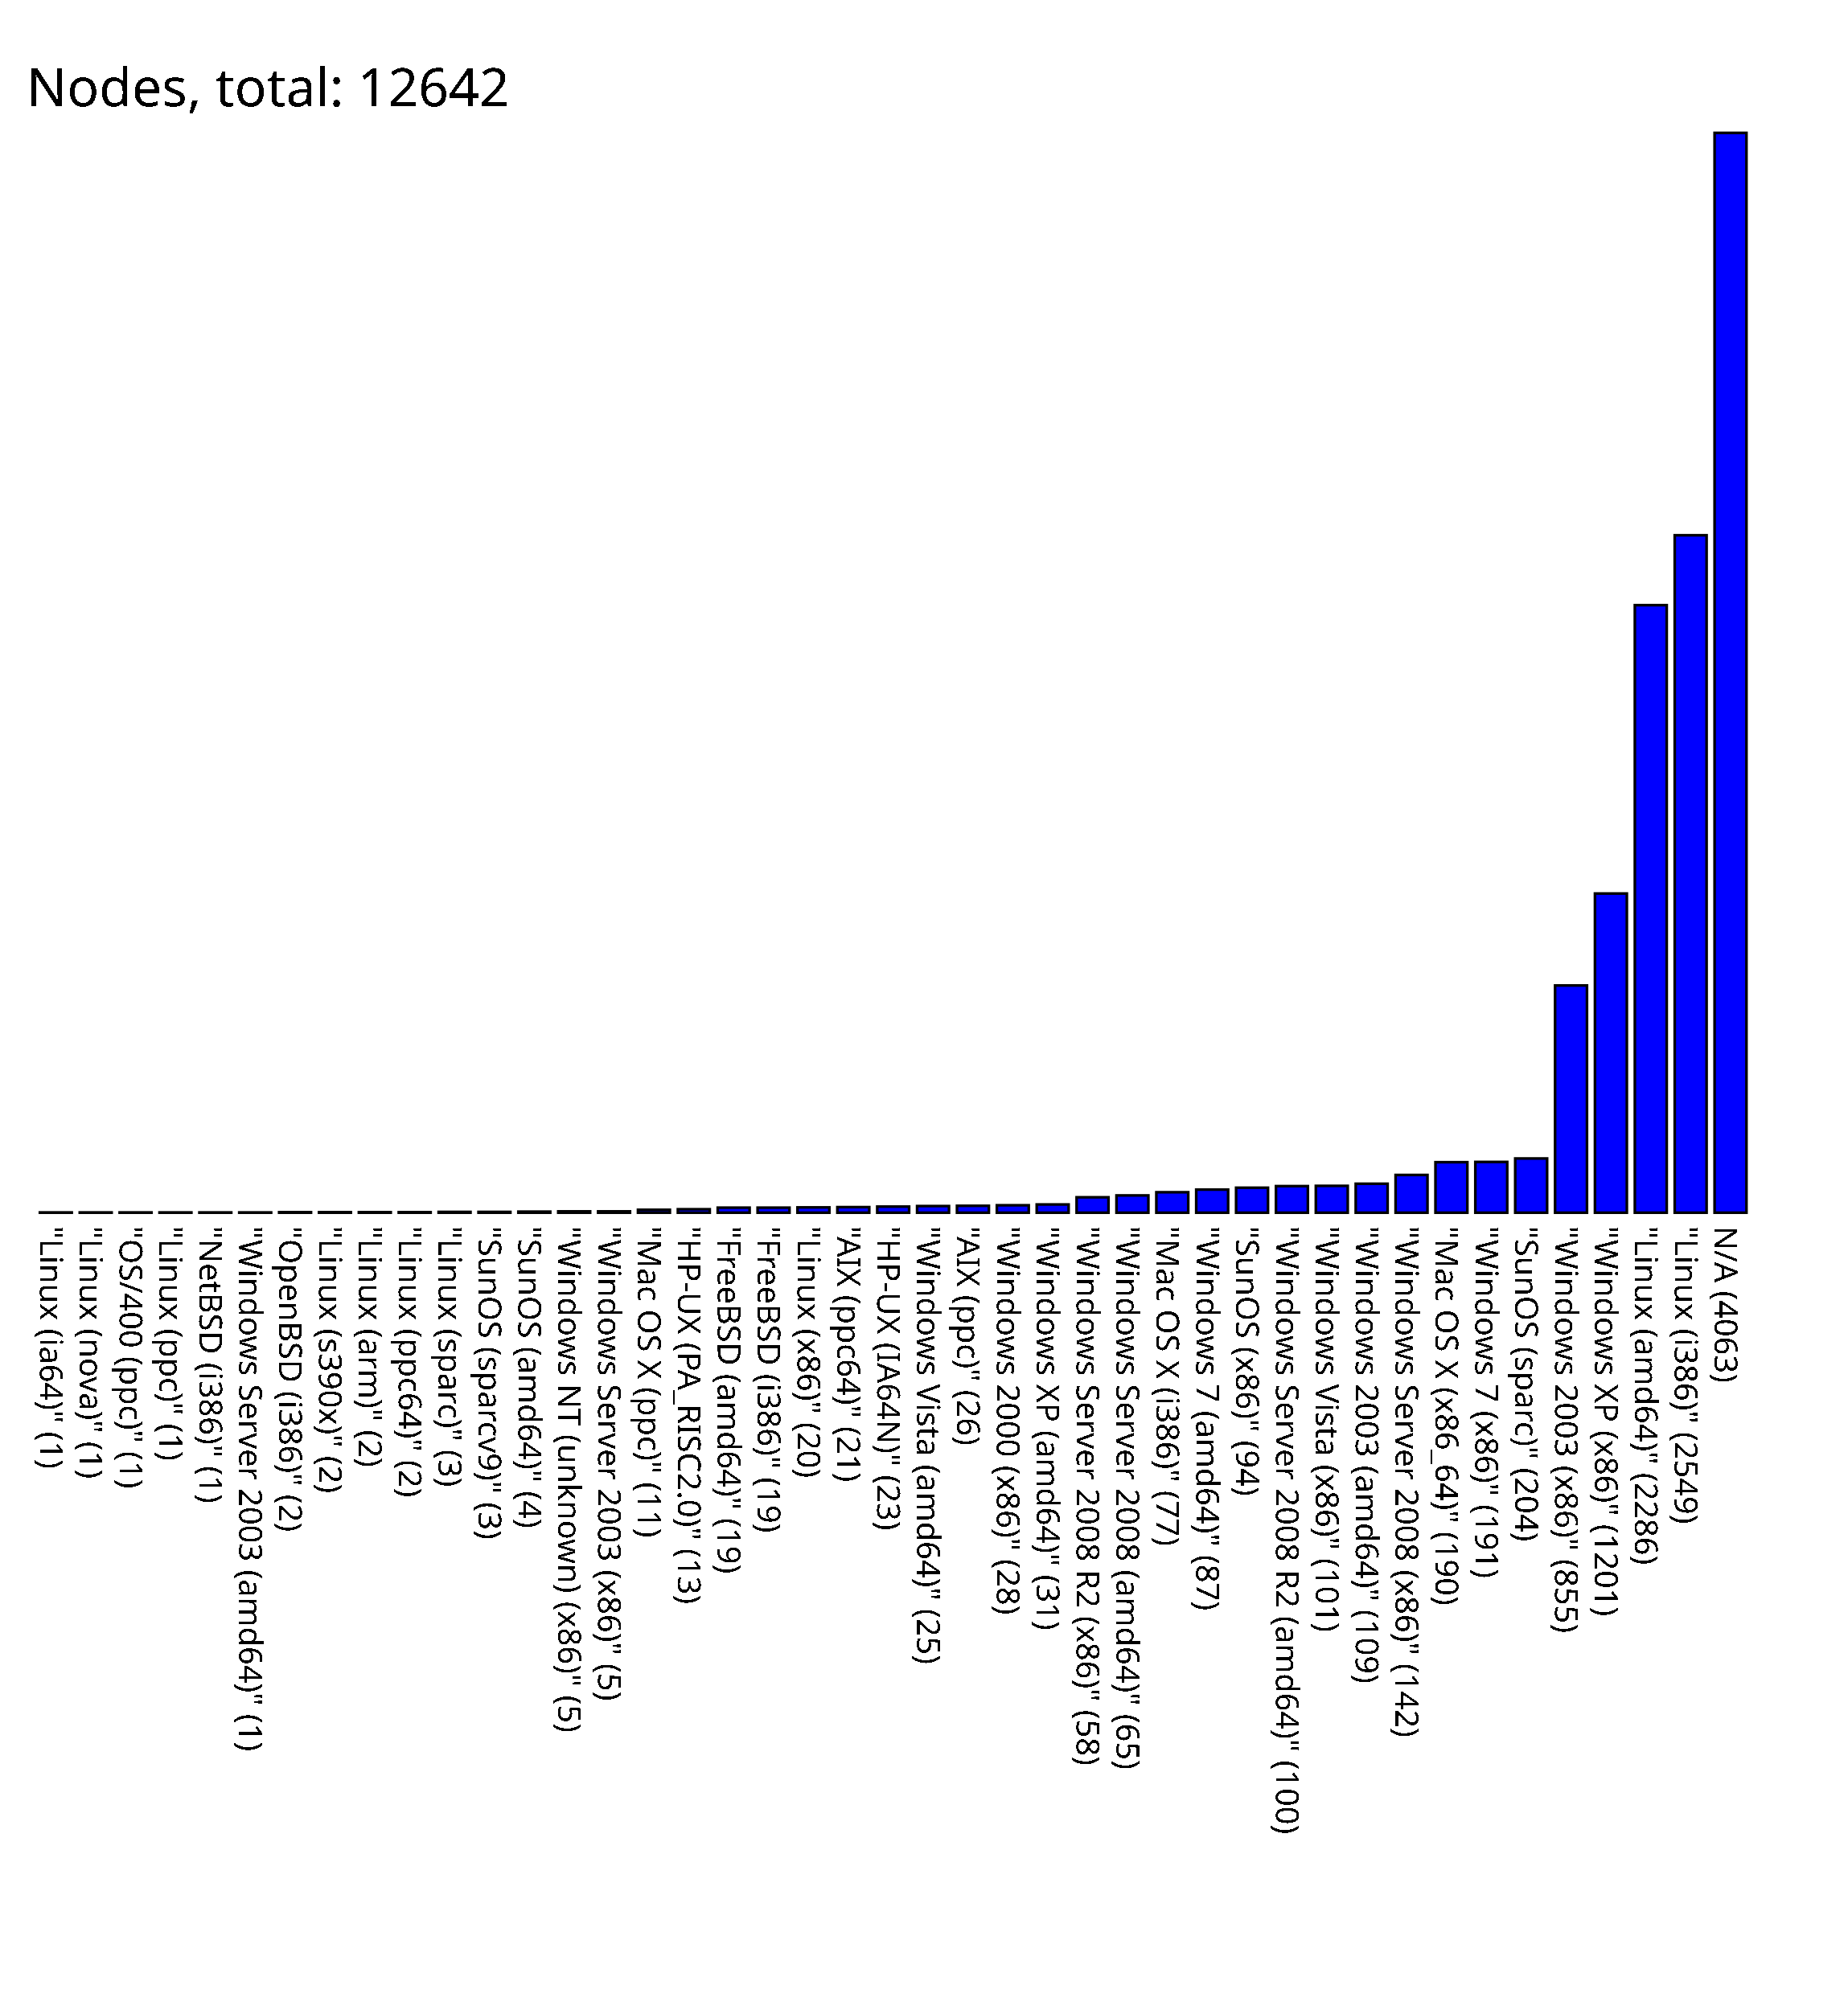
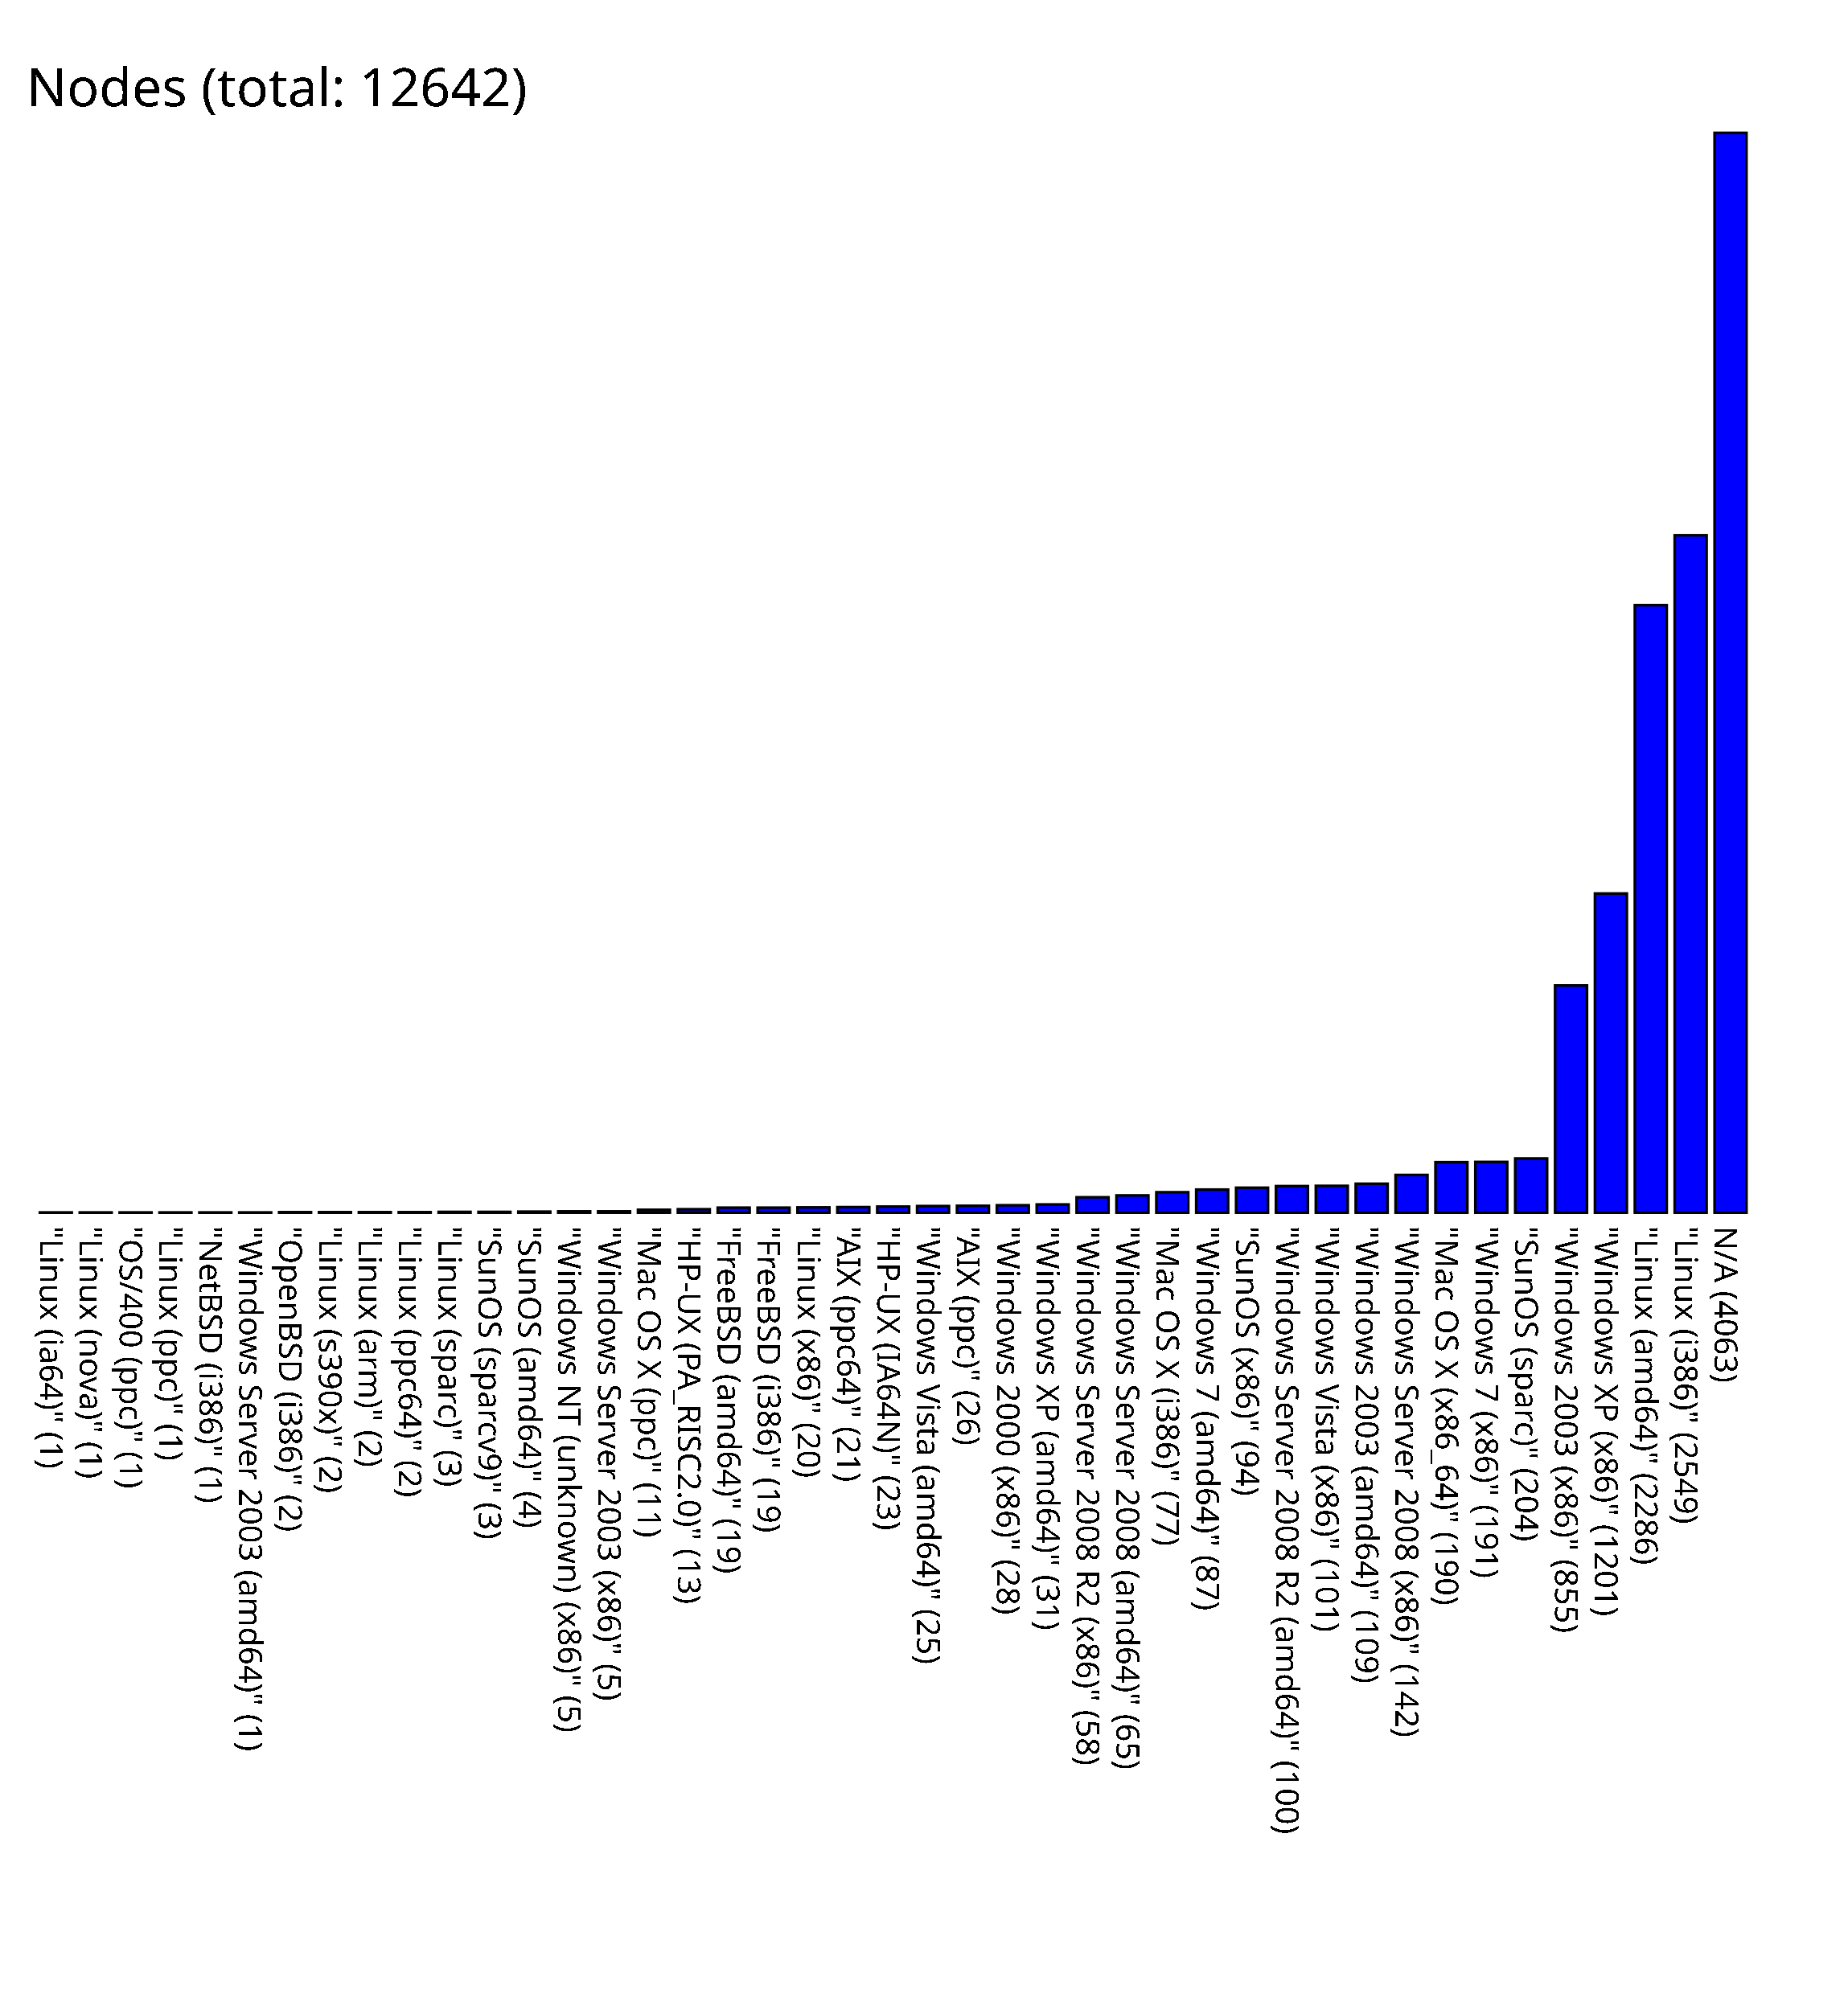
<svg xmlns="http://www.w3.org/2000/svg" version="1.1" preserveAspectRatio="none" viewBox="0 0 695 756.3">
  <rect fill="blue" height="0.1" stroke="black" width="12" x="15" y="456.2" />
  <text x="15" y="461.3" font-family="Tahoma" font-size="12" transform="rotate(90 15,461.3)" text-rendering="optimizeSpeed" fill="#000000;">"Linux (ia64)" (1)</text>
  <rect fill="blue" height="0.1" stroke="black" width="12" x="30" y="456.2" />
  <text x="30" y="461.3" font-family="Tahoma" font-size="12" transform="rotate(90 30,461.3)" text-rendering="optimizeSpeed" fill="#000000;">"Linux (nova)" (1)</text>
  <rect fill="blue" height="0.1" stroke="black" width="12" x="45" y="456.2" />
  <text x="45" y="461.3" font-family="Tahoma" font-size="12" transform="rotate(90 45,461.3)" text-rendering="optimizeSpeed" fill="#000000;">"OS/400 (ppc)" (1)</text>
  <rect fill="blue" height="0.1" stroke="black" width="12" x="60" y="456.2" />
  <text x="60" y="461.3" font-family="Tahoma" font-size="12" transform="rotate(90 60,461.3)" text-rendering="optimizeSpeed" fill="#000000;">"Linux (ppc)" (1)</text>
  <rect fill="blue" height="0.1" stroke="black" width="12" x="75" y="456.2" />
  <text x="75" y="461.3" font-family="Tahoma" font-size="12" transform="rotate(90 75,461.3)" text-rendering="optimizeSpeed" fill="#000000;">"NetBSD (i386)" (1)</text>
  <rect fill="blue" height="0.1" stroke="black" width="12" x="90" y="456.2" />
  <text x="90" y="461.3" font-family="Tahoma" font-size="12" transform="rotate(90 90,461.3)" text-rendering="optimizeSpeed" fill="#000000;">"Windows Server 2003 (amd64)" (1)</text>
  <rect fill="blue" height="0.2" stroke="black" width="12" x="105" y="456.1" />
  <text x="105" y="461.3" font-family="Tahoma" font-size="12" transform="rotate(90 105,461.3)" text-rendering="optimizeSpeed" fill="#000000;">"OpenBSD (i386)" (2)</text>
  <rect fill="blue" height="0.2" stroke="black" width="12" x="120" y="456.1" />
  <text x="120" y="461.3" font-family="Tahoma" font-size="12" transform="rotate(90 120,461.3)" text-rendering="optimizeSpeed" fill="#000000;">"Linux (s390x)" (2)</text>
  <rect fill="blue" height="0.2" stroke="black" width="12" x="135" y="456.1" />
  <text x="135" y="461.3" font-family="Tahoma" font-size="12" transform="rotate(90 135,461.3)" text-rendering="optimizeSpeed" fill="#000000;">"Linux (arm)" (2)</text>
  <rect fill="blue" height="0.2" stroke="black" width="12" x="150" y="456.1" />
  <text x="150" y="461.3" font-family="Tahoma" font-size="12" transform="rotate(90 150,461.3)" text-rendering="optimizeSpeed" fill="#000000;">"Linux (ppc64)" (2)</text>
  <rect fill="blue" height="0.3" stroke="black" width="12" x="165" y="456.0" />
  <text x="165" y="461.3" font-family="Tahoma" font-size="12" transform="rotate(90 165,461.3)" text-rendering="optimizeSpeed" fill="#000000;">"Linux (sparc)" (3)</text>
  <rect fill="blue" height="0.3" stroke="black" width="12" x="180" y="456.0" />
  <text x="180" y="461.3" font-family="Tahoma" font-size="12" transform="rotate(90 180,461.3)" text-rendering="optimizeSpeed" fill="#000000;">"SunOS (sparcv9)" (3)</text>
  <rect fill="blue" height="0.4" stroke="black" width="12" x="195" y="455.9" />
  <text x="195" y="461.3" font-family="Tahoma" font-size="12" transform="rotate(90 195,461.3)" text-rendering="optimizeSpeed" fill="#000000;">"SunOS (amd64)" (4)</text>
  <rect fill="blue" height="0.5" stroke="black" width="12" x="210" y="455.8" />
  <text x="210" y="461.3" font-family="Tahoma" font-size="12" transform="rotate(90 210,461.3)" text-rendering="optimizeSpeed" fill="#000000;">"Windows NT (unknown) (x86)" (5)</text>
  <rect fill="blue" height="0.5" stroke="black" width="12" x="225" y="455.8" />
  <text x="225" y="461.3" font-family="Tahoma" font-size="12" transform="rotate(90 225,461.3)" text-rendering="optimizeSpeed" fill="#000000;">"Windows Server 2003 (x86)" (5)</text>
  <rect fill="blue" height="1.1" stroke="black" width="12" x="240" y="455.2" />
  <text x="240" y="461.3" font-family="Tahoma" font-size="12" transform="rotate(90 240,461.3)" text-rendering="optimizeSpeed" fill="#000000;">"Mac OS X (ppc)" (11)</text>
  <rect fill="blue" height="1.3" stroke="black" width="12" x="255" y="455.0" />
  <text x="255" y="461.3" font-family="Tahoma" font-size="12" transform="rotate(90 255,461.3)" text-rendering="optimizeSpeed" fill="#000000;">"HP-UX (PA_RISC2.0)" (13)</text>
  <rect fill="blue" height="1.9" stroke="black" width="12" x="270" y="454.4" />
  <text x="270" y="461.3" font-family="Tahoma" font-size="12" transform="rotate(90 270,461.3)" text-rendering="optimizeSpeed" fill="#000000;">"FreeBSD (amd64)" (19)</text>
  <rect fill="blue" height="1.9" stroke="black" width="12" x="285" y="454.4" />
  <text x="285" y="461.3" font-family="Tahoma" font-size="12" transform="rotate(90 285,461.3)" text-rendering="optimizeSpeed" fill="#000000;">"FreeBSD (i386)" (19)</text>
  <rect fill="blue" height="2" stroke="black" width="12" x="300" y="454.3" />
  <text x="300" y="461.3" font-family="Tahoma" font-size="12" transform="rotate(90 300,461.3)" text-rendering="optimizeSpeed" fill="#000000;">"Linux (x86)" (20)</text>
  <rect fill="blue" height="2.1" stroke="black" width="12" x="315" y="454.2" />
  <text x="315" y="461.3" font-family="Tahoma" font-size="12" transform="rotate(90 315,461.3)" text-rendering="optimizeSpeed" fill="#000000;">"AIX (ppc64)" (21)</text>
  <rect fill="blue" height="2.3" stroke="black" width="12" x="330" y="454.0" />
  <text x="330" y="461.3" font-family="Tahoma" font-size="12" transform="rotate(90 330,461.3)" text-rendering="optimizeSpeed" fill="#000000;">"HP-UX (IA64N)" (23)</text>
  <rect fill="blue" height="2.5" stroke="black" width="12" x="345" y="453.8" />
  <text x="345" y="461.3" font-family="Tahoma" font-size="12" transform="rotate(90 345,461.3)" text-rendering="optimizeSpeed" fill="#000000;">"Windows Vista (amd64)" (25)</text>
  <rect fill="blue" height="2.6" stroke="black" width="12" x="360" y="453.7" />
  <text x="360" y="461.3" font-family="Tahoma" font-size="12" transform="rotate(90 360,461.3)" text-rendering="optimizeSpeed" fill="#000000;">"AIX (ppc)" (26)</text>
  <rect fill="blue" height="2.8" stroke="black" width="12" x="375" y="453.5" />
  <text x="375" y="461.3" font-family="Tahoma" font-size="12" transform="rotate(90 375,461.3)" text-rendering="optimizeSpeed" fill="#000000;">"Windows 2000 (x86)" (28)</text>
  <rect fill="blue" height="3.1" stroke="black" width="12" x="390" y="453.2" />
  <text x="390" y="461.3" font-family="Tahoma" font-size="12" transform="rotate(90 390,461.3)" text-rendering="optimizeSpeed" fill="#000000;">"Windows XP (amd64)" (31)</text>
  <rect fill="blue" height="5.8" stroke="black" width="12" x="405" y="450.5" />
  <text x="405" y="461.3" font-family="Tahoma" font-size="12" transform="rotate(90 405,461.3)" text-rendering="optimizeSpeed" fill="#000000;">"Windows Server 2008 R2 (x86)" (58)</text>
  <rect fill="blue" height="6.5" stroke="black" width="12" x="420" y="449.8" />
  <text x="420" y="461.3" font-family="Tahoma" font-size="12" transform="rotate(90 420,461.3)" text-rendering="optimizeSpeed" fill="#000000;">"Windows Server 2008 (amd64)" (65)</text>
  <rect fill="blue" height="7.7" stroke="black" width="12" x="435" y="448.6" />
  <text x="435" y="461.3" font-family="Tahoma" font-size="12" transform="rotate(90 435,461.3)" text-rendering="optimizeSpeed" fill="#000000;">"Mac OS X (i386)" (77)</text>
  <rect fill="blue" height="8.7" stroke="black" width="12" x="450" y="447.6" />
  <text x="450" y="461.3" font-family="Tahoma" font-size="12" transform="rotate(90 450,461.3)" text-rendering="optimizeSpeed" fill="#000000;">"Windows 7 (amd64)" (87)</text>
  <rect fill="blue" height="9.4" stroke="black" width="12" x="465" y="446.9" />
  <text x="465" y="461.3" font-family="Tahoma" font-size="12" transform="rotate(90 465,461.3)" text-rendering="optimizeSpeed" fill="#000000;">"SunOS (x86)" (94)</text>
  <rect fill="blue" height="10" stroke="black" width="12" x="480" y="446.3" />
  <text x="480" y="461.3" font-family="Tahoma" font-size="12" transform="rotate(90 480,461.3)" text-rendering="optimizeSpeed" fill="#000000;">"Windows Server 2008 R2 (amd64)" (100)</text>
  <rect fill="blue" height="10.1" stroke="black" width="12" x="495" y="446.2" />
  <text x="495" y="461.3" font-family="Tahoma" font-size="12" transform="rotate(90 495,461.3)" text-rendering="optimizeSpeed" fill="#000000;">"Windows Vista (x86)" (101)</text>
  <rect fill="blue" height="10.9" stroke="black" width="12" x="510" y="445.4" />
  <text x="510" y="461.3" font-family="Tahoma" font-size="12" transform="rotate(90 510,461.3)" text-rendering="optimizeSpeed" fill="#000000;">"Windows 2003 (amd64)" (109)</text>
  <rect fill="blue" height="14.2" stroke="black" width="12" x="525" y="442.1" />
  <text x="525" y="461.3" font-family="Tahoma" font-size="12" transform="rotate(90 525,461.3)" text-rendering="optimizeSpeed" fill="#000000;">"Windows Server 2008 (x86)" (142)</text>
  <rect fill="blue" height="19" stroke="black" width="12" x="540" y="437.3" />
  <text x="540" y="461.3" font-family="Tahoma" font-size="12" transform="rotate(90 540,461.3)" text-rendering="optimizeSpeed" fill="#000000;">"Mac OS X (x86_64)" (190)</text>
  <rect fill="blue" height="19.1" stroke="black" width="12" x="555" y="437.2" />
  <text x="555" y="461.3" font-family="Tahoma" font-size="12" transform="rotate(90 555,461.3)" text-rendering="optimizeSpeed" fill="#000000;">"Windows 7 (x86)" (191)</text>
  <rect fill="blue" height="20.4" stroke="black" width="12" x="570" y="435.9" />
  <text x="570" y="461.3" font-family="Tahoma" font-size="12" transform="rotate(90 570,461.3)" text-rendering="optimizeSpeed" fill="#000000;">"SunOS (sparc)" (204)</text>
  <rect fill="blue" height="85.5" stroke="black" width="12" x="585" y="370.8" />
  <text x="585" y="461.3" font-family="Tahoma" font-size="12" transform="rotate(90 585,461.3)" text-rendering="optimizeSpeed" fill="#000000;">"Windows 2003 (x86)" (855)</text>
  <rect fill="blue" height="120.1" stroke="black" width="12" x="600" y="336.2" />
  <text x="600" y="461.3" font-family="Tahoma" font-size="12" transform="rotate(90 600,461.3)" text-rendering="optimizeSpeed" fill="#000000;">"Windows XP (x86)" (1201)</text>
  <rect fill="blue" height="228.6" stroke="black" width="12" x="615" y="227.7" />
  <text x="615" y="461.3" font-family="Tahoma" font-size="12" transform="rotate(90 615,461.3)" text-rendering="optimizeSpeed" fill="#000000;">"Linux (amd64)" (2286)</text>
  <rect fill="blue" height="254.9" stroke="black" width="12" x="630" y="201.4" />
  <text x="630" y="461.3" font-family="Tahoma" font-size="12" transform="rotate(90 630,461.3)" text-rendering="optimizeSpeed" fill="#000000;">"Linux (i386)" (2549)</text>
  <rect fill="blue" height="406.3" stroke="black" width="12" x="645" y="50.0" />
  <text x="645" y="461.3" font-family="Tahoma" font-size="12" transform="rotate(90 645,461.3)" text-rendering="optimizeSpeed" fill="#000000;">N/A (4063)</text>
-   <text x="10" y="40" font-family="Tahoma" font-size="20" text-rendering="optimizeSpeed" fill="#000000;">Nodes, total: 12642</text>
+   <text x="10" y="40" font-family="Tahoma" font-size="20" text-rendering="optimizeSpeed" fill="#000000;">Nodes (total: 12642)</text>
</svg>
